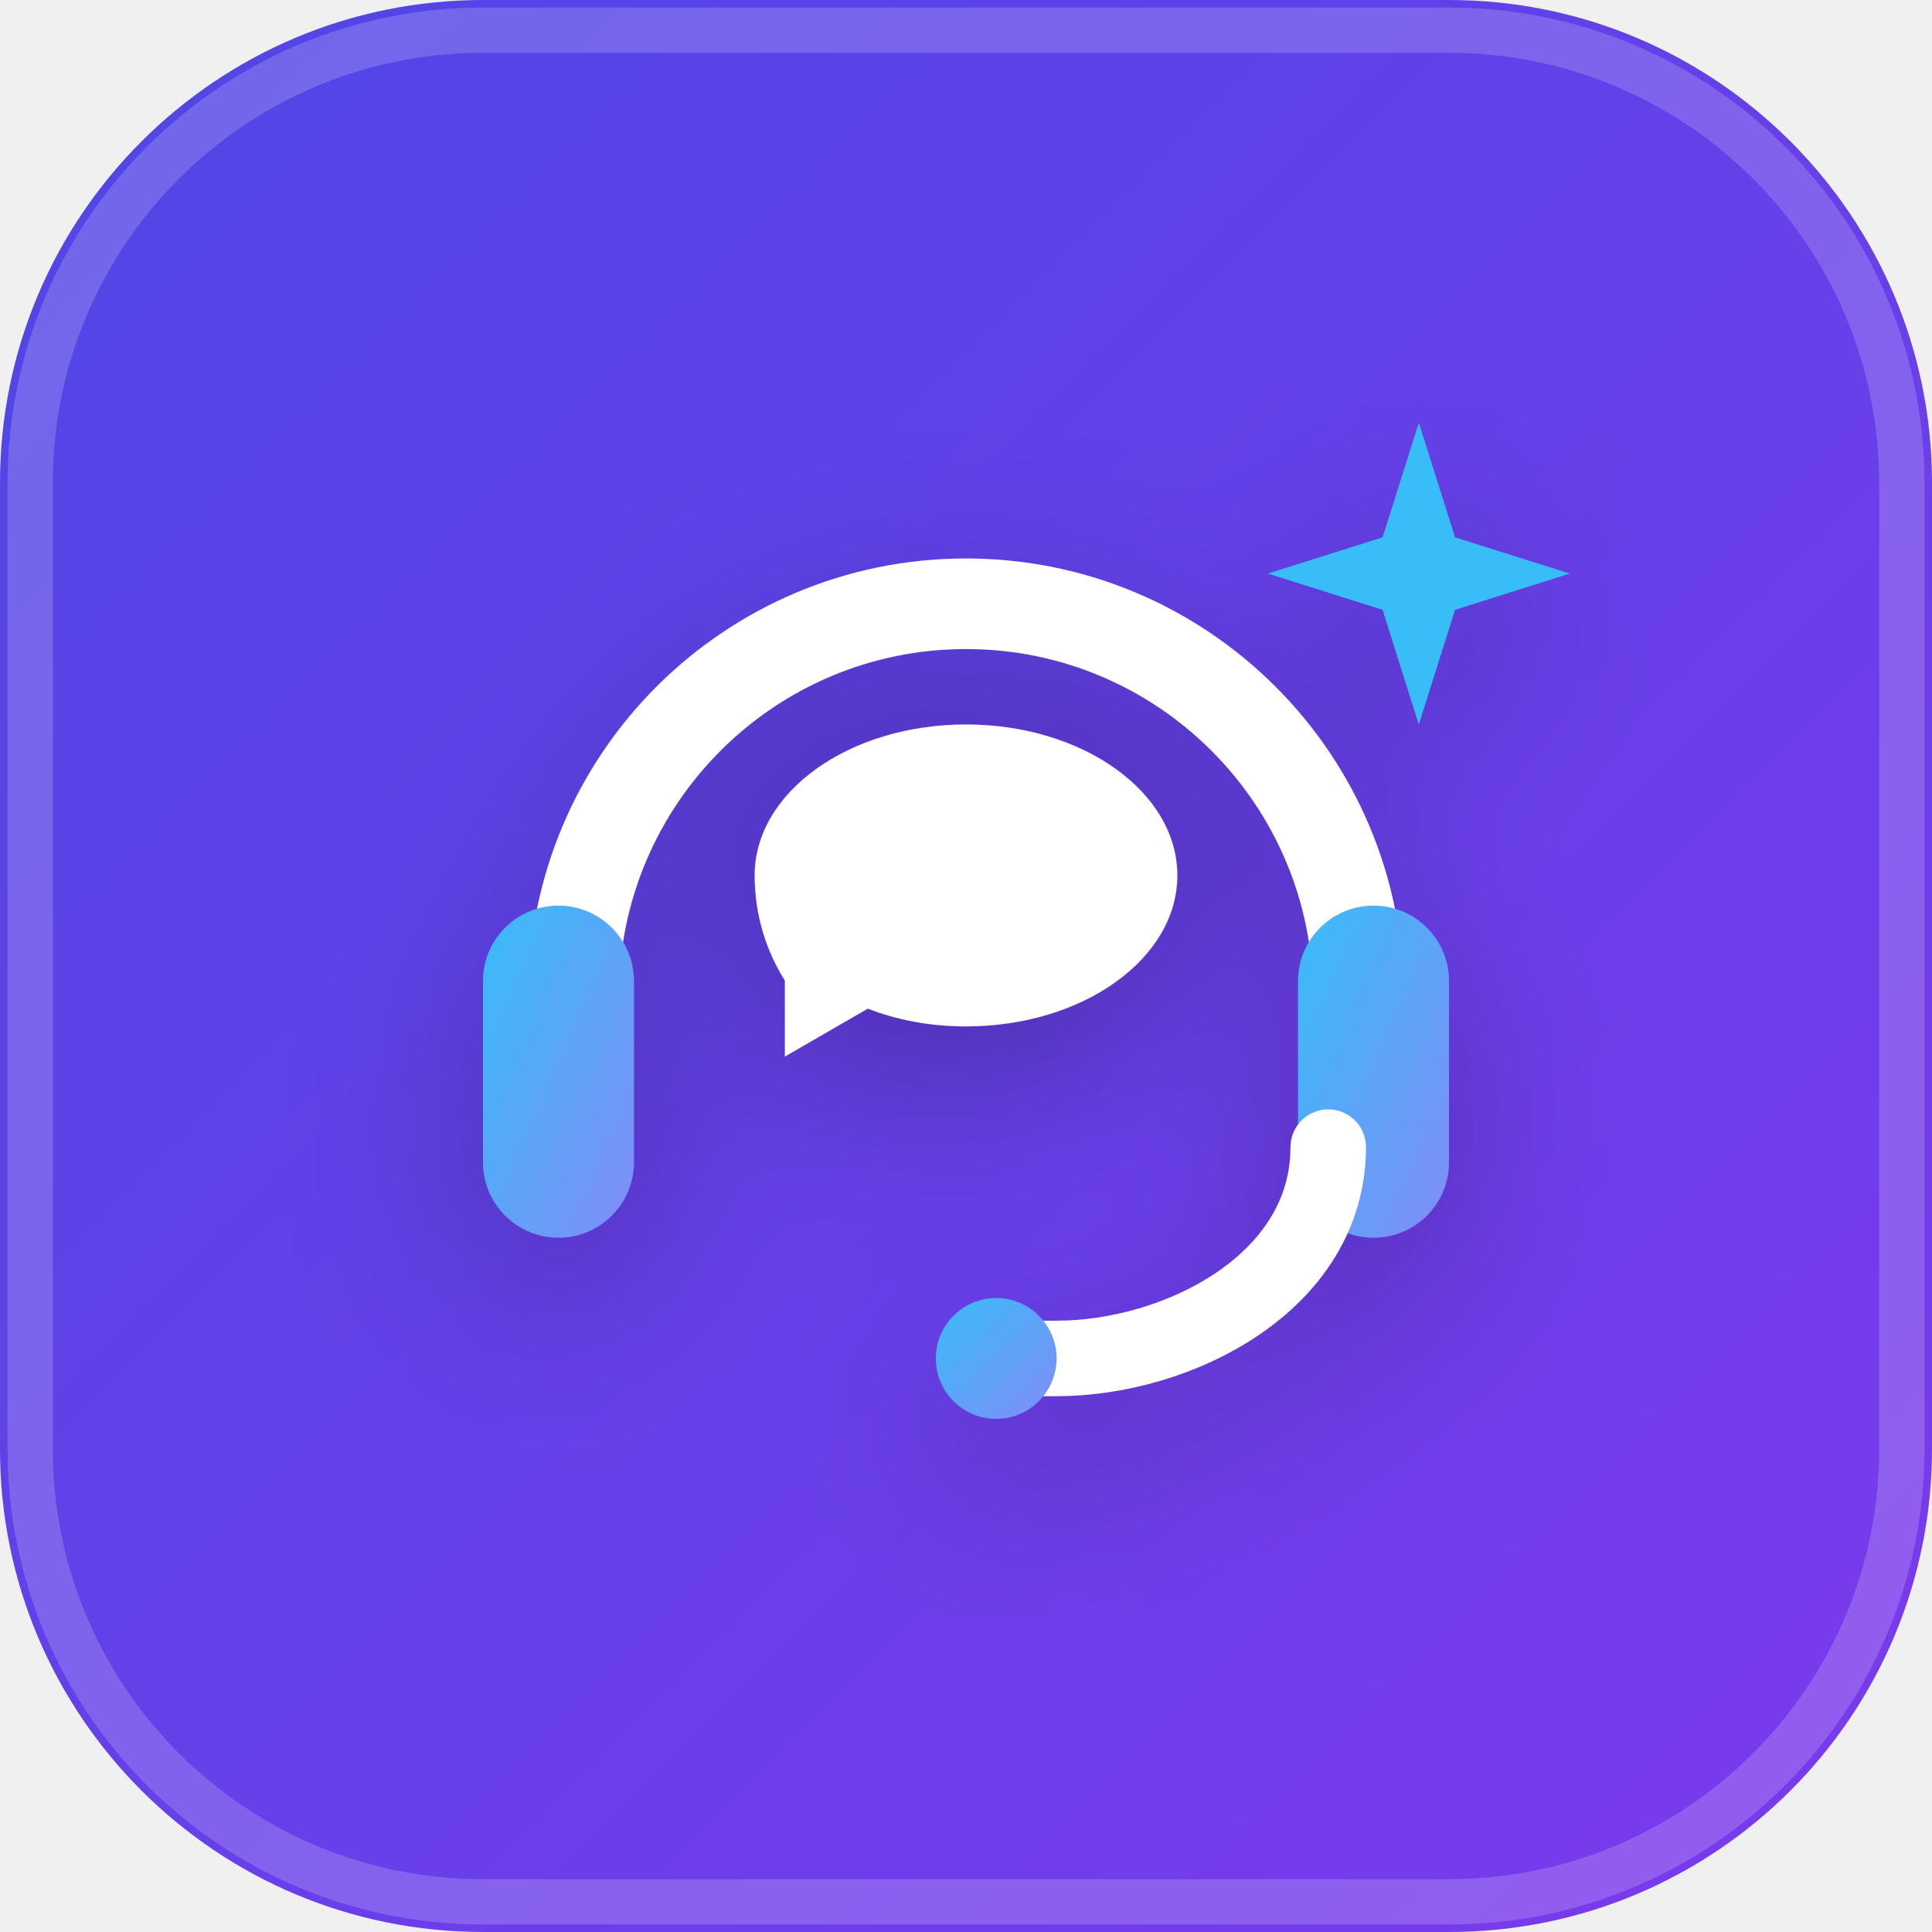
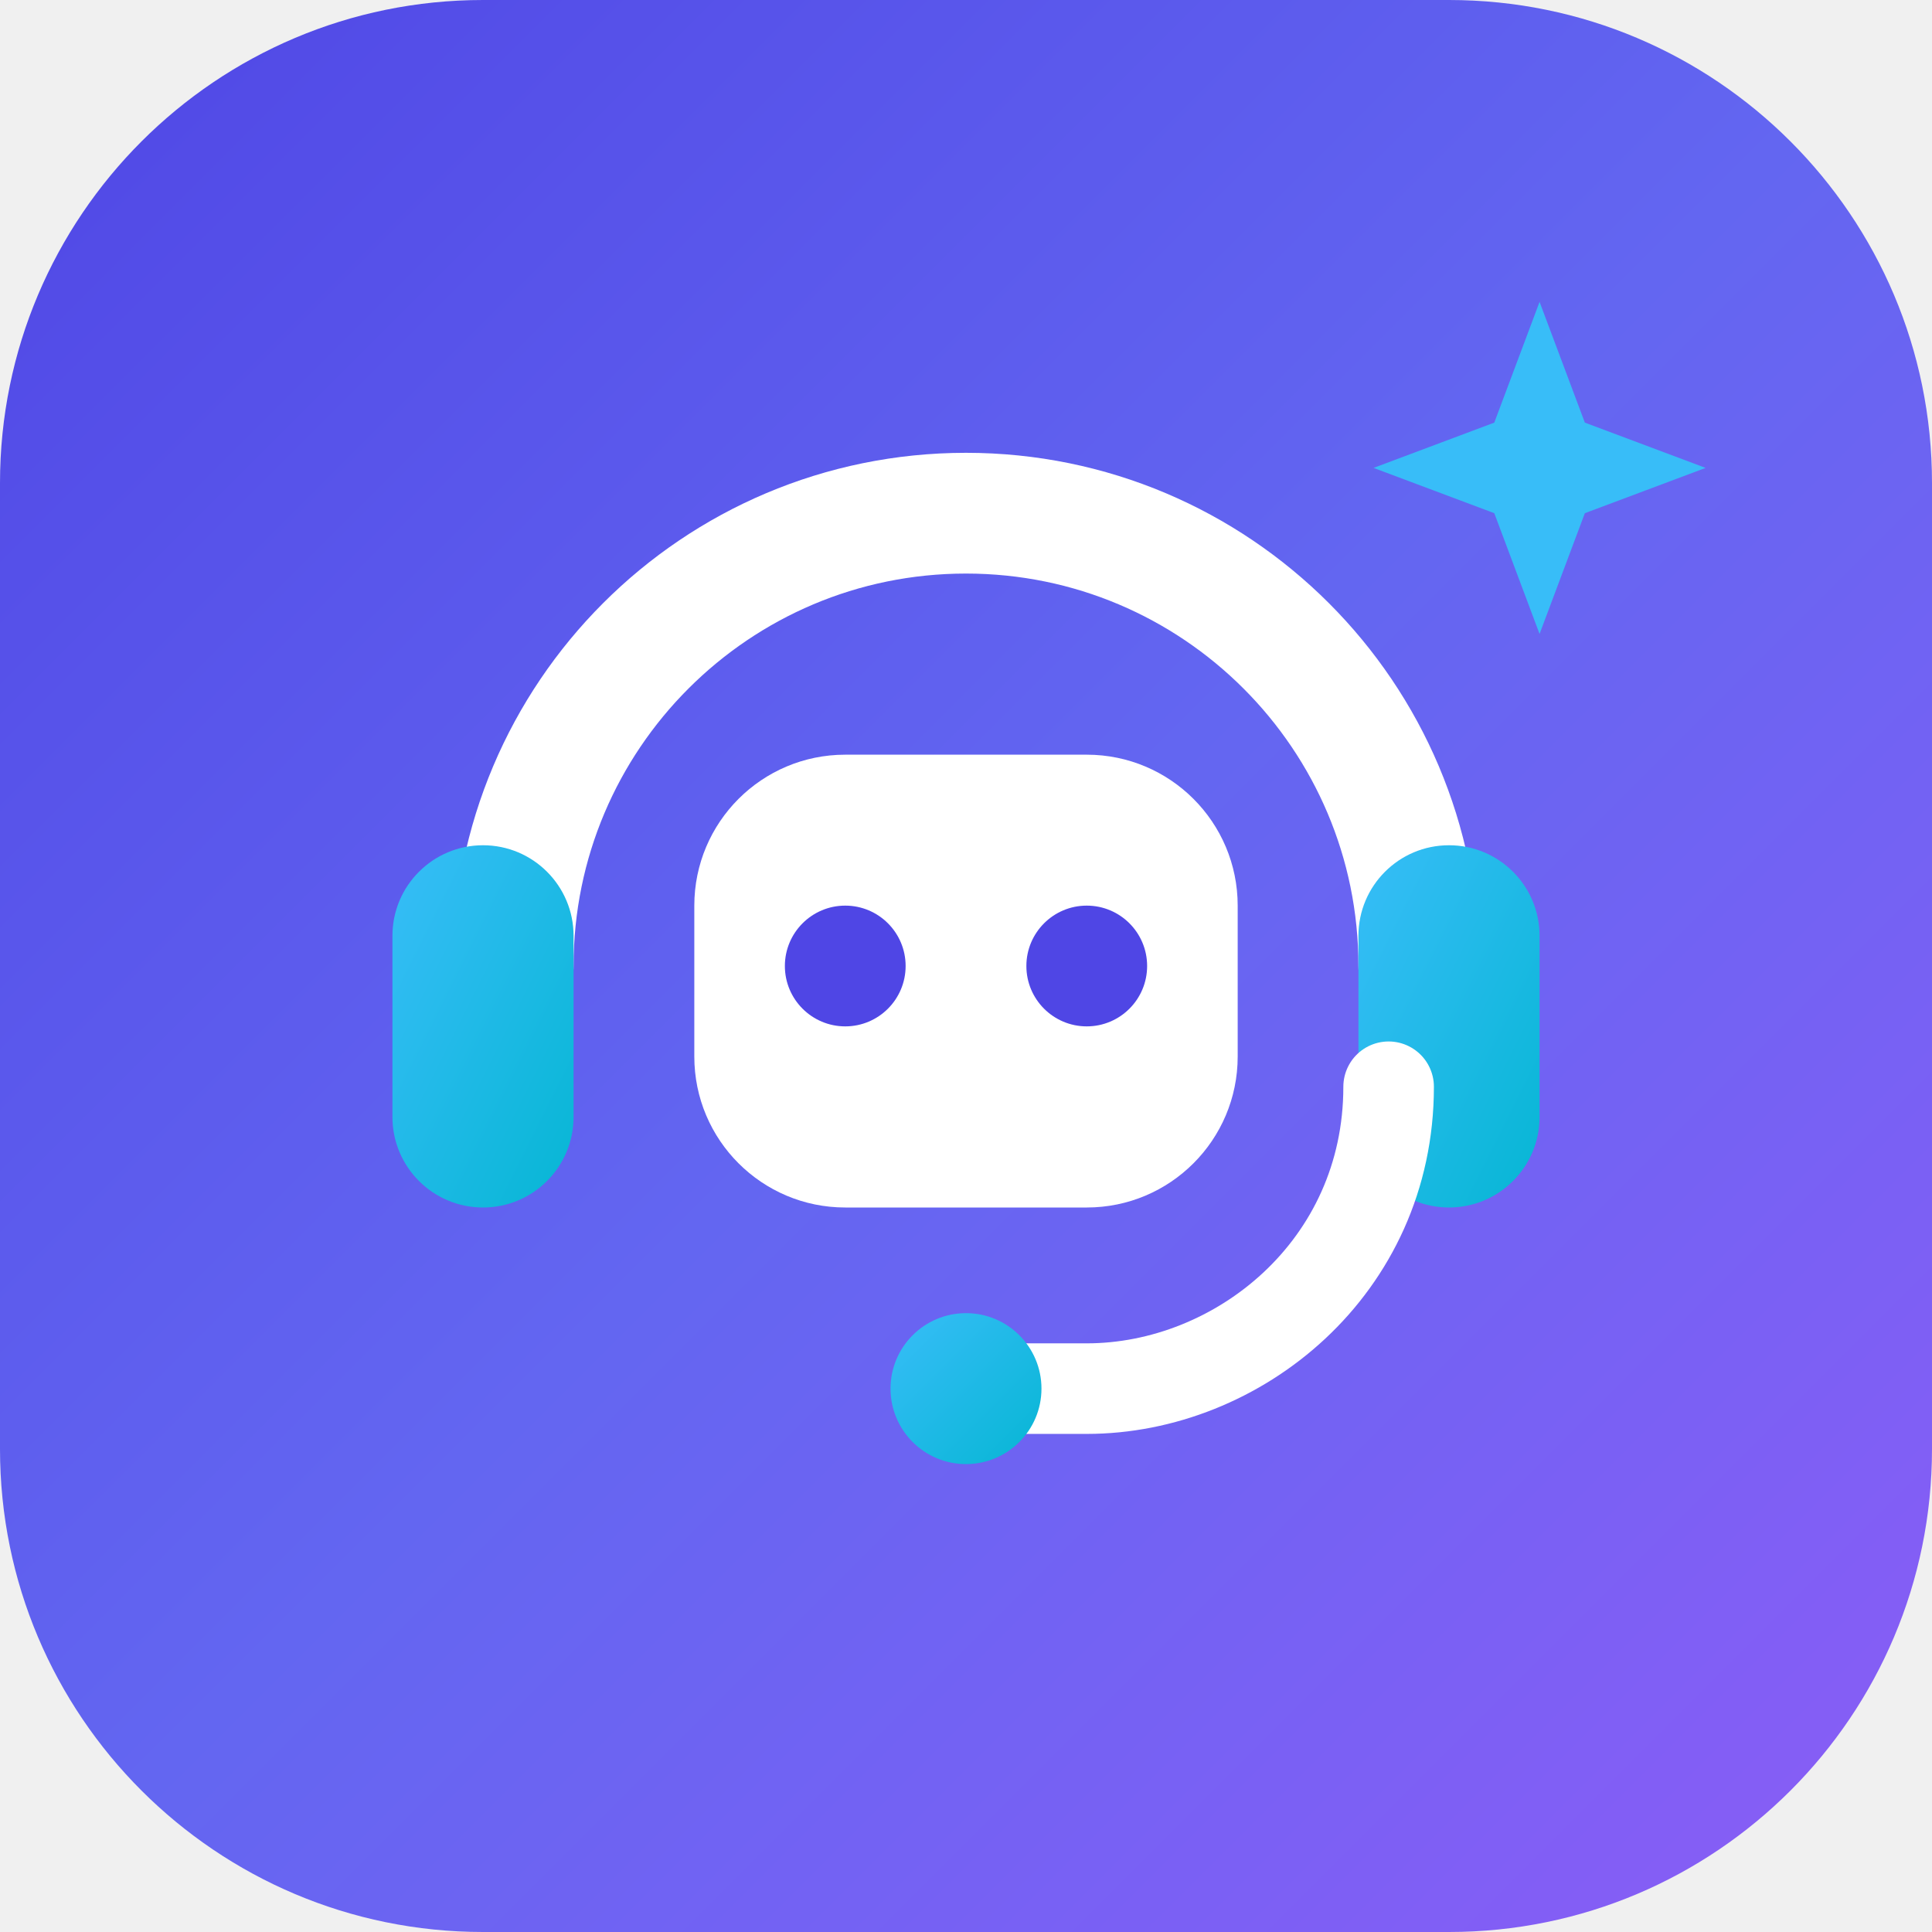
<svg xmlns="http://www.w3.org/2000/svg" viewBox="0 0 64 64" width="64" height="64" fill="none">
  <defs>
-     <linearGradient id="bgGrad" x1="0%" y1="0%" x2="100%" y2="100%">
+     <linearGradient id="favBg" x1="0%" y1="0%" x2="100%" y2="100%">
      <stop offset="0%" stop-color="#4f46e5" />
-       <stop offset="100%" stop-color="#7c3aed" />
+       <stop offset="50%" stop-color="#6366f1" />
+       <stop offset="100%" stop-color="#8b5cf6" />
    </linearGradient>
-     <linearGradient id="accentGrad" x1="0%" y1="0%" x2="100%" y2="100%">
+     <linearGradient id="favCyan" x1="0%" y1="0%" x2="100%" y2="100%">
      <stop offset="0%" stop-color="#38bdf8" />
-       <stop offset="100%" stop-color="#818cf8" />
+       <stop offset="100%" stop-color="#06b6d4" />
    </linearGradient>
-     <filter id="glow" x="-20%" y="-20%" width="140%" height="140%">
-       <feDropShadow dx="0" dy="2" stdDeviation="3" flood-color="#000" flood-opacity="0.25" />
-     </filter>
  </defs>
-   <rect width="64" height="64" rx="16" fill="url(#bgGrad)" />
-   <rect x="1" y="1" width="62" height="62" rx="15" fill="none" stroke="rgba(255,255,255,0.18)" stroke-width="1.5" />
-   <g filter="url(#glow)">
-     <path d="M19 33C19 25.82 24.82 20 32 20C39.18 20 45 25.82 45 33" stroke="#ffffff" stroke-width="3" stroke-linecap="round" />
-     <rect x="16" y="30" width="5" height="11" rx="2.5" fill="url(#accentGrad)" />
-     <rect x="43" y="30" width="5" height="11" rx="2.5" fill="url(#accentGrad)" />
-     <path d="M25 29C25 26.24 28.13 24 32 24C35.87 24 39 26.24 39 29C39 31.76 35.87 34 32 34C30.82 34 29.71 33.79 28.75 33.41L26 35V32.48C25.38 31.5 25 30.3 25 29Z" fill="#ffffff" />
-     <path d="M44 38C44 42.5 39 45 35 45H34" stroke="#ffffff" stroke-width="2.5" stroke-linecap="round" stroke-linejoin="round" />
-     <circle cx="33" cy="45" r="2" fill="url(#accentGrad)" />
-     <path d="M47 14L48.2 17.8L52 19L48.2 20.2L47 24L45.8 20.2L42 19L45.8 17.8L47 14Z" fill="#38bdf8" />
-   </g>
+   <rect width="64" height="64" rx="16" fill="url(#favBg)" />
+   <path d="M17 32C17 23.716 23.716 17 32 17C40.284 17 47 23.716 47 32" stroke="#ffffff" stroke-width="4" stroke-linecap="round" />
+   <rect x="13" y="28" width="6" height="12" rx="3" fill="url(#favCyan)" />
+   <rect x="45" y="28" width="6" height="12" rx="3" fill="url(#favCyan)" />
+   <rect x="23" y="25" width="18" height="15" rx="5" fill="#ffffff" />
+   <circle cx="28" cy="32" r="2" fill="#4f46e5" />
+   <circle cx="36" cy="32" r="2" fill="#4f46e5" />
+   <path d="M46 36C46 42 41 46 36 46H33" stroke="#ffffff" stroke-width="3" stroke-linecap="round" stroke-linejoin="round" />
+   <circle cx="32" cy="46" r="2.5" fill="url(#favCyan)" />
+   <path d="M51 10L52.5 14L56.5 15.5L52.5 17L51 21L49.5 17L45.5 15.5L49.5 14L51 10Z" fill="#38bdf8" />
</svg>
